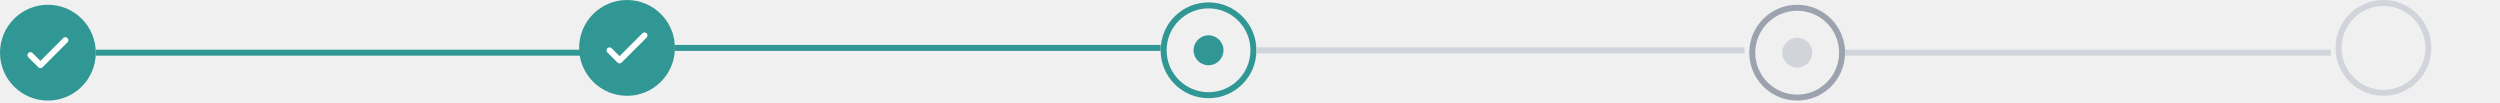
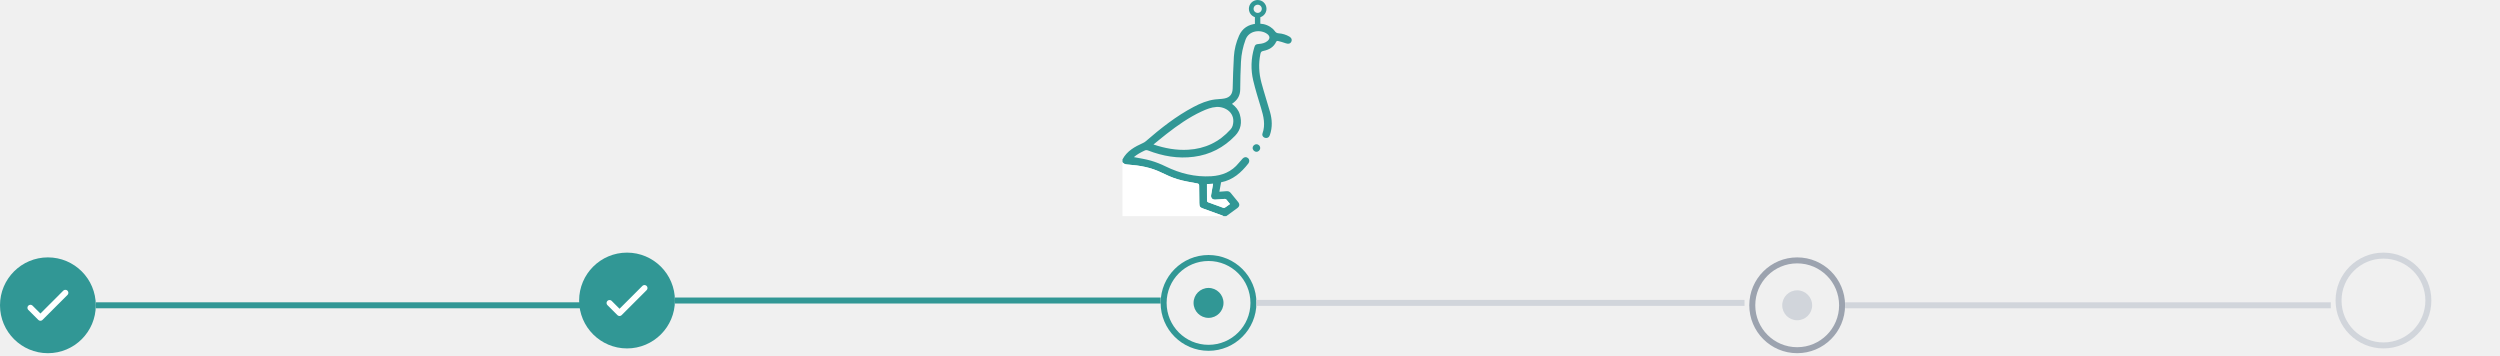
- <svg xmlns="http://www.w3.org/2000/svg" width="1049" height="43" viewBox="0 0 1049 43" fill="none">
-   <circle cx="1000.1" cy="20.1" r="18.843" stroke="#D1D5DB" stroke-width="2.512" />
-   <circle cx="754.1" cy="22.1" r="18.843" stroke="#9CA3AF" stroke-width="2.512" />
-   <circle cx="754.1" cy="22.1" r="6.281" fill="#D1D5DB" />
-   <rect x="774.199" y="20.843" width="203.801" height="2.512" fill="#D1D5DB" />
-   <circle cx="507.1" cy="21.1" r="18.843" stroke="#319795" stroke-width="2.512" />
-   <circle cx="507.1" cy="21.1" r="6.281" fill="#319795" />
-   <rect x="527.199" y="19.843" width="204.801" height="2.512" fill="#D1D5DB" />
-   <circle cx="263.1" cy="20.1" r="20.1" fill="#319795" />
-   <path d="M255.771 21.146L259.959 25.334L270.427 14.865" stroke="white" stroke-width="2.512" stroke-linecap="round" stroke-linejoin="round" />
-   <rect x="283.199" y="18.843" width="203.801" height="2.512" fill="#319795" />
-   <circle cx="20.1" cy="22.1" r="20.1" fill="#319795" />
-   <path d="M12.771 23.146L16.959 27.334L27.427 16.865" stroke="white" stroke-width="2.512" stroke-linecap="round" stroke-linejoin="round" />
-   <rect x="40.199" y="20.843" width="203.801" height="2.512" fill="#319795" />
+ <svg xmlns="http://www.w3.org/2000/svg" width="1049" height="149" viewBox="0 0 1049 149" fill="none">
+   <circle cx="1000.1" cy="126.1" r="18.843" stroke="#D1D5DB" stroke-width="2.512" />
+   <circle cx="754.1" cy="128.1" r="18.843" stroke="#9CA3AF" stroke-width="2.512" />
+   <circle cx="754.1" cy="128.1" r="6.281" fill="#D1D5DB" />
+   <rect x="774.199" y="126.843" width="203.801" height="2.512" fill="#D1D5DB" />
+   <circle cx="507.1" cy="127.1" r="18.843" stroke="#319795" stroke-width="2.512" />
+   <circle cx="507.1" cy="127.1" r="6.281" fill="#319795" />
+   <rect x="527.199" y="125.843" width="204.801" height="2.512" fill="#D1D5DB" />
+   <circle cx="263.1" cy="126.1" r="20.1" fill="#319795" />
+   <path d="M255.771 127.146L259.959 131.334L270.427 120.865" stroke="white" stroke-width="2.512" stroke-linecap="round" stroke-linejoin="round" />
+   <rect x="283.199" y="124.843" width="203.801" height="2.512" fill="#319795" />
+   <circle cx="20.1" cy="128.1" r="20.1" fill="#319795" />
+   <path d="M12.771 129.146L16.959 133.334L27.427 122.865" stroke="white" stroke-width="2.512" stroke-linecap="round" stroke-linejoin="round" />
+   <rect x="40.199" y="126.843" width="203.801" height="2.512" fill="#319795" />
+   <path d="M471.002 66.884C472.873 63.337 476.154 61.559 479.615 59.998C480.013 59.817 480.404 59.584 480.732 59.297C487.002 53.872 493.485 48.742 500.856 44.857C503.676 43.371 506.601 42.143 509.795 41.728C511.119 41.556 512.474 41.573 513.781 41.323C516.14 40.873 517.171 39.442 517.233 37.072C517.348 32.634 517.46 28.194 517.735 23.765C517.923 20.716 518.674 17.746 519.919 14.944C521.294 11.853 523.806 10.268 527.117 9.961C529.201 9.768 531.219 10.139 533.004 11.287C533.696 11.733 534.368 12.308 534.84 12.973C535.287 13.601 535.709 13.921 536.5 13.974C538.083 14.078 539.591 14.533 540.983 15.325C541.93 15.862 542.246 16.733 541.802 17.563C541.361 18.388 540.484 18.538 539.491 18.155C538.404 17.737 537.258 17.459 536.127 17.168C535.954 17.123 535.597 17.288 535.526 17.444C534.464 19.817 532.449 20.904 530.07 21.378C529.252 21.541 529.023 21.89 528.872 22.606C528.019 26.677 528.234 30.725 529.296 34.701C530.398 38.826 531.736 42.888 532.903 46.997C533.81 50.191 533.954 53.407 532.858 56.609C532.607 57.346 532.195 57.858 531.366 57.899C530.293 57.953 529.385 57.011 529.74 56.012C531.044 52.336 530.2 48.833 529.127 45.3C527.97 41.489 526.78 37.68 525.862 33.81C524.778 29.244 524.913 24.64 526.236 20.104C526.627 18.764 526.908 18.552 528.33 18.43C529.547 18.326 530.723 18.07 531.714 17.297C532.958 16.327 532.978 15.191 531.719 14.247C529.184 12.349 524.133 12.553 522.622 16.664C521.523 19.651 520.88 22.724 520.713 25.876C520.507 29.759 520.427 33.65 520.392 37.538C520.371 39.886 519.426 41.68 517.599 43.071C517.413 43.213 517.222 43.351 517.035 43.493C517.018 43.506 517.016 43.541 516.989 43.615C518.491 44.748 519.693 46.15 520.226 48.005C521.182 51.338 520.759 54.359 518.247 56.968C513.484 61.919 507.747 64.902 500.922 65.787C494.277 66.648 487.906 65.526 481.712 63.138C481.202 62.94 480.788 62.937 480.299 63.168C478.689 63.928 477.126 64.753 475.784 65.924C478.178 66.406 480.57 66.735 482.864 67.396C484.99 68.009 487.081 68.842 489.069 69.817C495.13 72.788 501.487 74.354 508.238 73.951C512.81 73.678 516.831 72.077 519.798 68.372C520.307 67.737 520.852 67.129 521.41 66.534C522.088 65.814 522.977 65.75 523.659 66.334C524.313 66.893 524.384 67.857 523.802 68.6C520.82 72.409 517.348 75.517 512.366 76.49C512.128 77.803 511.897 79.08 511.649 80.444C512.681 80.371 513.62 80.336 514.551 80.229C515.33 80.139 515.93 80.362 516.422 80.973C517.444 82.242 518.497 83.486 519.516 84.757C520.278 85.707 520.15 86.603 519.161 87.331C517.625 88.461 516.077 89.576 514.535 90.696H513.43C513.195 90.589 512.965 90.465 512.724 90.377C510.116 89.424 507.507 88.477 504.899 87.527C503.475 87.009 503.252 86.705 503.23 85.157C503.194 82.74 503.152 80.324 503.157 77.909C503.157 77.289 502.961 77.084 502.342 76.965C499.595 76.442 496.807 76.02 494.139 75.217C491.724 74.49 489.39 73.422 487.113 72.316C482.831 70.234 478.268 69.442 473.593 69.077C472.588 68.998 471.593 68.993 471 67.982V66.877L471.002 66.884ZM483.996 60.633C488.865 62.262 493.627 63.125 498.58 62.831C505.668 62.411 511.587 59.591 516.33 54.318C516.721 53.885 517.056 53.327 517.214 52.77C518.728 47.419 514.167 44.663 510.435 44.881C508.24 45.009 506.2 45.838 504.218 46.755C498.89 49.217 494.138 52.584 489.524 56.162C487.702 57.575 485.937 59.06 483.996 60.633ZM506.438 77.25C506.438 79.677 506.429 82.008 506.459 84.34C506.46 84.52 506.713 84.79 506.906 84.863C509.011 85.656 511.124 86.426 513.245 87.176C513.457 87.251 513.782 87.237 513.964 87.12C514.688 86.655 515.376 86.133 516.099 85.617C515.611 85.016 515.143 84.483 514.728 83.913C514.445 83.524 514.132 83.423 513.659 83.473C512.409 83.605 511.153 83.707 509.896 83.758C508.676 83.807 507.989 82.991 508.189 81.801C508.447 80.264 508.722 78.729 509.005 77.111C508.093 77.161 507.262 77.205 506.44 77.251L506.438 77.25Z" fill="#319795" />
+   <path d="M471.001 67.987C471.594 68.998 472.59 69.004 473.595 69.082C478.27 69.447 482.833 70.239 487.114 72.32C489.391 73.427 491.724 74.495 494.141 75.222C496.81 76.025 499.596 76.447 502.343 76.97C502.964 77.088 503.16 77.294 503.159 77.913C503.154 80.33 503.195 82.746 503.231 85.161C503.255 86.71 503.478 87.014 504.9 87.532C507.51 88.482 510.119 89.428 512.725 90.382C512.967 90.47 513.196 90.593 513.431 90.701H471.001V67.984V67.987Z" fill="white" />
+   <path d="M528.776 62.13C528.76 63.011 528.019 63.73 527.159 63.696C526.337 63.664 525.62 62.929 525.61 62.112C525.601 61.246 526.33 60.527 527.213 60.529C528.108 60.53 528.793 61.23 528.778 62.13H528.776Z" fill="#319795" />
+   <path d="M506.438 77.25C507.26 77.205 508.091 77.159 509.003 77.109C508.722 78.726 508.447 80.262 508.188 81.8C507.988 82.991 508.674 83.805 509.894 83.756C511.151 83.706 512.407 83.603 513.658 83.472C514.13 83.423 514.443 83.524 514.726 83.911C515.142 84.482 515.609 85.014 516.098 85.615C515.374 86.132 514.686 86.653 513.963 87.118C513.782 87.235 513.455 87.249 513.243 87.175C511.122 86.424 509.009 85.654 506.904 84.861C506.71 84.788 506.459 84.52 506.457 84.338C506.427 82.007 506.436 79.675 506.436 77.248L506.438 77.25Z" fill="white" />
+   <rect x="526.559" y="5.637" width="2.268" height="5.442" rx="1.134" fill="#319795" />
+   <path d="M530.433 3.693C530.433 5.188 529.221 6.4 527.726 6.4C526.23 6.4 525.018 5.188 525.018 3.693C525.018 2.198 526.23 0.986 527.726 0.986C529.221 0.986 530.433 2.198 530.433 3.693Z" stroke="#319795" stroke-width="1.972" />
</svg>
